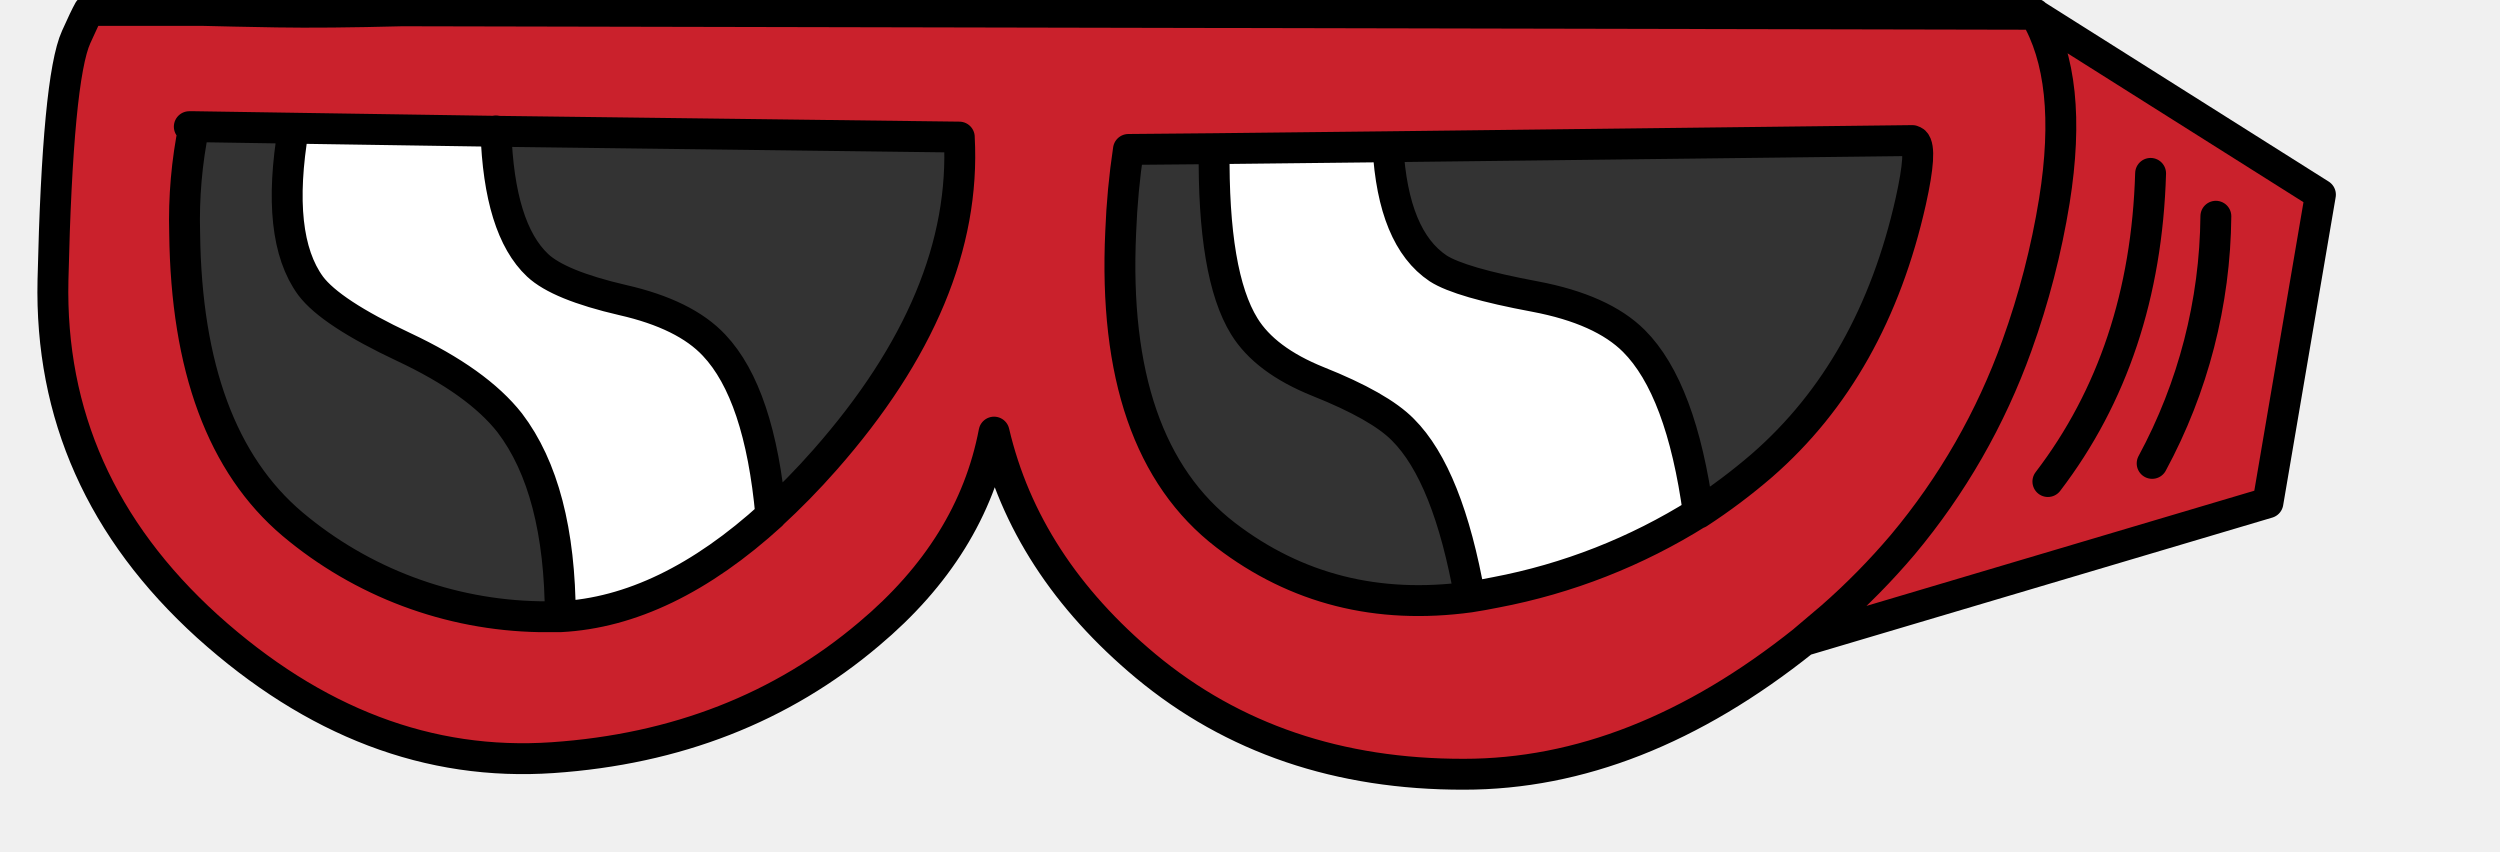
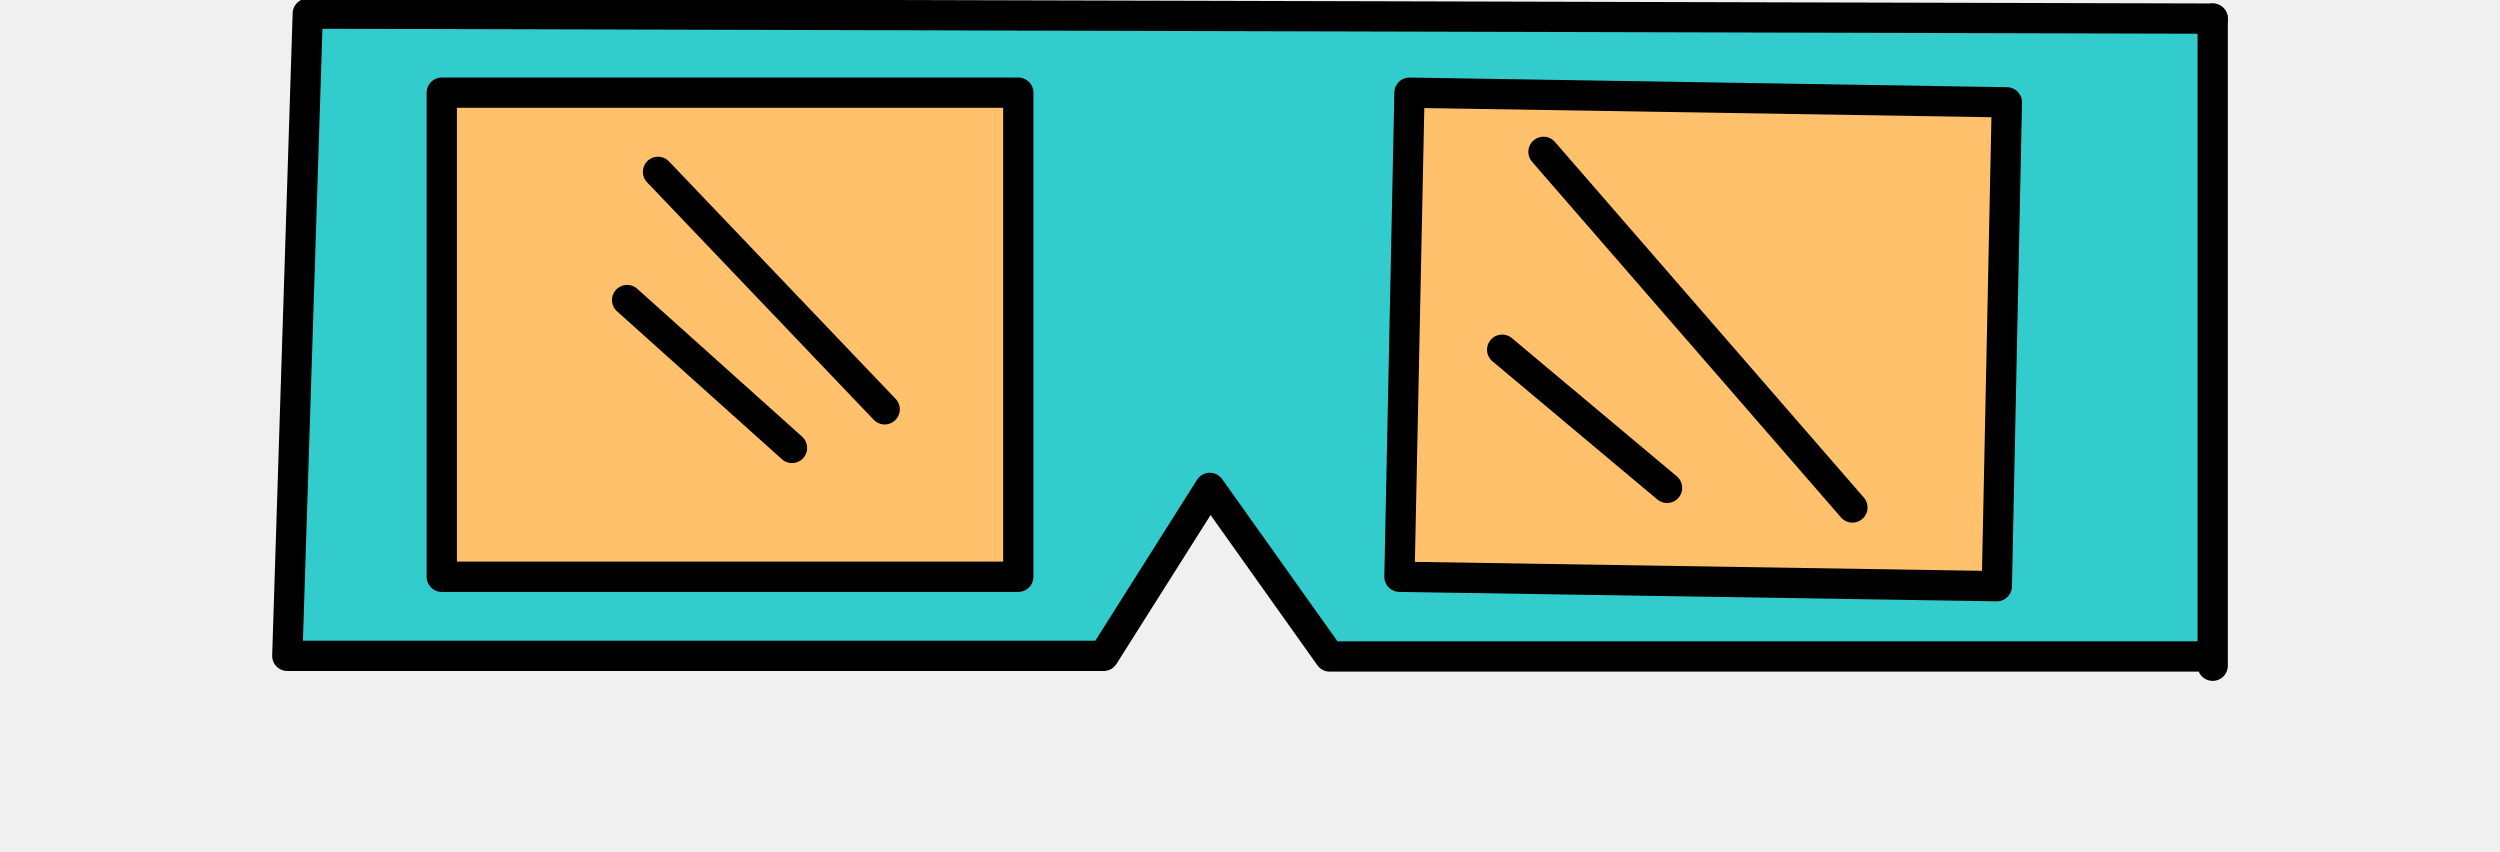
<svg xmlns="http://www.w3.org/2000/svg" id="Layer_1" data-name="Layer 1" viewBox="0 0 323.7 110.25">
-   <g id="HS_GOOGLES_03_0_Layer2_0_FILL" data-name="HS GOOGLES 03 0 Layer2 0 FILL">
-     <path d="M261.11,44.7A104.62,104.62,0,0,0,266,26q2.55-15.7-2.5-24.15L52.06,1.4q-9.9.26-16.2.15t-9.6-.2H11.51Q11,2.25,9.86,4.8q-2.4,5.29-3,31.45t20,44.85q20.7,18.65,44.7,17t40.95-16q13.35-11.2,16.2-26.15,4.05,17.29,19.65,30.3,16.91,14.05,41.2,14,22.35,0,44-17.3,1.8-1.5,3.6-3.05a89.12,89.12,0,0,0,9.2-9.35,84.56,84.56,0,0,0,14.8-25.8M266,26a104.62,104.62,0,0,1-4.85,18.75,84.56,84.56,0,0,1-14.8,25.8,89.12,89.12,0,0,1-9.2,9.35q-1.8,1.55-3.6,3.05l60.1-17.85,6.8-39.9-37-23.35Q268.52,10.25,266,26Z" fill="#ca212c" />
+   <g id="HEADSET_GOOGLES_01_0_Layer3_0_FILL" data-name="HEADSET GOOGLES 01 0 Layer3 0 FILL">
+     <path d="M286.5,85V3.71L39.85,1.76,37.2,84.9l105.7,0,13.75-21.75,15.52,21.76L286.5,85m0-82.54V86.2" fill="#3cc" />
  </g>
-   <path id="HS_GOOGLES_03_0_Layer2_0_1_STROKES" data-name="HS GOOGLES 03 0 Layer2 0 1 STROKES" d="M263.46,1.8Q268.52,10.25,266,26a104.62,104.62,0,0,1-4.85,18.75,84.56,84.56,0,0,1-14.8,25.8,89.12,89.12,0,0,1-9.2,9.35q-1.8,1.55-3.6,3.05l60.1-17.85,6.8-39.9-37-23.35L52.06,1.4q-9.9.26-16.2.15t-9.6-.2H11.51Q11,2.25,9.86,4.8q-2.4,5.29-3,31.45t20,44.85q20.7,18.65,44.7,17t40.95-16q13.35-11.2,16.2-26.15,4.05,17.29,19.65,30.3,16.91,14.05,41.2,14,22.35,0,44-17.3" fill="none" stroke="#000" stroke-linecap="round" stroke-linejoin="round" stroke-width="4" />
-   <g id="HS_GOOGLES_03_0_Layer1_0_FILL" data-name="HS GOOGLES 03 0 Layer1 0 FILL">
-     <path d="M69.61,34.35q-5-4.7-5.4-17.4L38,16.6Q35.61,30.7,40.21,37q2.61,3.49,12.1,7.95T66,54.75q6.51,8.55,6.55,25.1,13.65-.7,27.35-13.2-1.44-15.71-7.35-22-3.75-4-11.85-5.85-8.3-1.91-11-4.5m116.6.4q-5.85-3.9-6.5-15.75l-22.5.25q-.19,16.39,3.9,23,2.7,4.39,9.55,7.15,8,3.19,11,6.25,5.85,5.85,8.65,21.65c1.1-.17,2.22-.37,3.35-.6a76,76,0,0,0,26.25-10.3q-2.19-16.15-8.35-22.3-4.09-4.09-12.8-5.75Q189.07,36.6,186.21,34.75Z" fill="#fff" />
-     <path d="M64.21,17q.41,12.71,5.4,17.4,2.76,2.59,11,4.5,8.1,1.84,11.85,5.85,5.91,6.25,7.35,22a93.51,93.51,0,0,0,7-7.15q18.51-21,17.4-41.7a.07.07,0,0,1,0-.1L64.21,17m-39.1-.55a60.08,60.08,0,0,0-1.2,13.8q.3,26.1,14,37.6a51.07,51.07,0,0,0,32.05,12c.87,0,1.74,0,2.6,0q0-16.55-6.55-25.1-4-5.4-13.65-9.85T40.21,37Q35.62,30.7,38,16.6l-12.9-.2M170.66,49.45q-6.84-2.75-9.55-7.15-4.1-6.64-3.9-23l-11.05.1a96.87,96.87,0,0,0-1,10.65q-1.29,27.86,13.6,39.3,13.65,10.5,31.6,8-2.79-15.8-8.65-21.65-3-3-11-6.25M179.71,19q.66,11.85,6.5,15.75,2.85,1.84,12.55,3.65,8.7,1.65,12.8,5.75,6.15,6.15,8.35,22.3a76.6,76.6,0,0,0,8.25-6.2q14.4-12.55,19.25-34.2,1.5-6.75.5-7.7a1.05,1.05,0,0,0-.3-.15Z" fill="#333" />
+   <path id="HEADSET_GOOGLES_01_0_Layer3_0_1_STROKES" data-name="HEADSET GOOGLES 01 0 Layer3 0 1 STROKES" d="M286.5,86.2V85l-114.33,0L156.65,63.17,142.9,84.92l-105.7,0L39.85,1.76l246.65.65V85" fill="none" stroke="#000" stroke-linecap="round" stroke-linejoin="round" stroke-width="3.92" />
+   <path id="HEADSET_GOOGLES_01_0_Layer3_0_1_STROKES-2" data-name="HEADSET GOOGLES 01 0 Layer3 0 1 STROKES" d="M286.5,2.41h0" fill="none" stroke="#000" stroke-linecap="round" stroke-linejoin="round" stroke-width="3.92" />
+   <g id="HEADSET_GOOGLES_01_0_Layer2_0_FILL" data-name="HEADSET GOOGLES 01 0 Layer2 0 FILL">
+     <path d="M182.5,12l-1.3,62.65,77.35,1.25,1.3-62.65L182.5,12m-50.65,0H57.2V74.68h74.65Z" fill="#ffc16b" />
  </g>
-   <path id="HS_GOOGLES_03_0_Layer1_0_1_STROKES" data-name="HS GOOGLES 03 0 Layer1 0 1 STROKES" d="M179.71,19q.66,11.85,6.5,15.75,2.85,1.84,12.55,3.65,8.7,1.65,12.8,5.75,6.15,6.15,8.35,22.3a76.6,76.6,0,0,0,8.25-6.2q14.4-12.55,19.25-34.2,1.5-6.75.5-7.7a1.05,1.05,0,0,0-.3-.15l-67.9.8-22.5.25q-.19,16.39,3.9,23,2.7,4.39,9.55,7.15,8,3.19,11,6.25,5.85,5.85,8.65,21.65c1.1-.17,2.22-.37,3.35-.6a76,76,0,0,0,26.25-10.3m-29.6,10.9q-17.94,2.45-31.6-8-14.9-11.44-13.6-39.3a96.87,96.87,0,0,1,1-10.65l11.05-.1m-84.7,60.6c-.86,0-1.73,0-2.6,0a51.07,51.07,0,0,1-32-12Q24.21,56.3,23.91,30.2a60.08,60.08,0,0,1,1.2-13.8h-.6m39.7.55q.41,12.71,5.4,17.4,2.76,2.59,11,4.5,8.1,1.84,11.85,5.85,5.91,6.25,7.35,22a93.51,93.51,0,0,0,7-7.15q18.51-21,17.4-41.7a.07.07,0,0,1,0-.1L64.21,17,38,16.6Q35.61,30.7,40.21,37q2.61,3.49,12.1,7.95T66,54.75q6.51,8.55,6.55,25.1,13.65-.7,27.35-13.2M25.11,16.4l12.9.2" fill="none" stroke="#000" stroke-linecap="round" stroke-linejoin="round" stroke-width="4" />
-   <path id="HS_GOOGLES_03_0_Layer0_0_1_STROKES" data-name="HS GOOGLES 03 0 Layer0 0 1 STROKES" d="M278.46,22.45q-.69,23.4-13.3,39.9M286.91,28a68.53,68.53,0,0,1-8.25,32" fill="none" stroke="#000" stroke-linecap="round" stroke-linejoin="round" stroke-width="4" />
+   <path id="HEADSET_GOOGLES_01_0_Layer2_0_1_STROKES" data-name="HEADSET GOOGLES 01 0 Layer2 0 1 STROKES" d="M57.2,12h74.65V74.68H57.2Zm125.3,0,77.35,1.25-1.3,62.65L181.2,74.68Z" fill="none" stroke="#000" stroke-linecap="round" stroke-linejoin="round" stroke-width="3.92" />
+   <path id="HEADSET_GOOGLES_01_0_Layer1_0_1_STROKES" data-name="HEADSET GOOGLES 01 0 Layer1 0 1 STROKES" d="M194.5,45.28l21.35,17.89m-16-43.51,40,46.05M85.2,22.25,114.55,53M81.2,38.85,102.55,58" fill="none" stroke="#000" stroke-linecap="round" stroke-linejoin="round" stroke-width="3.92" />
</svg>
